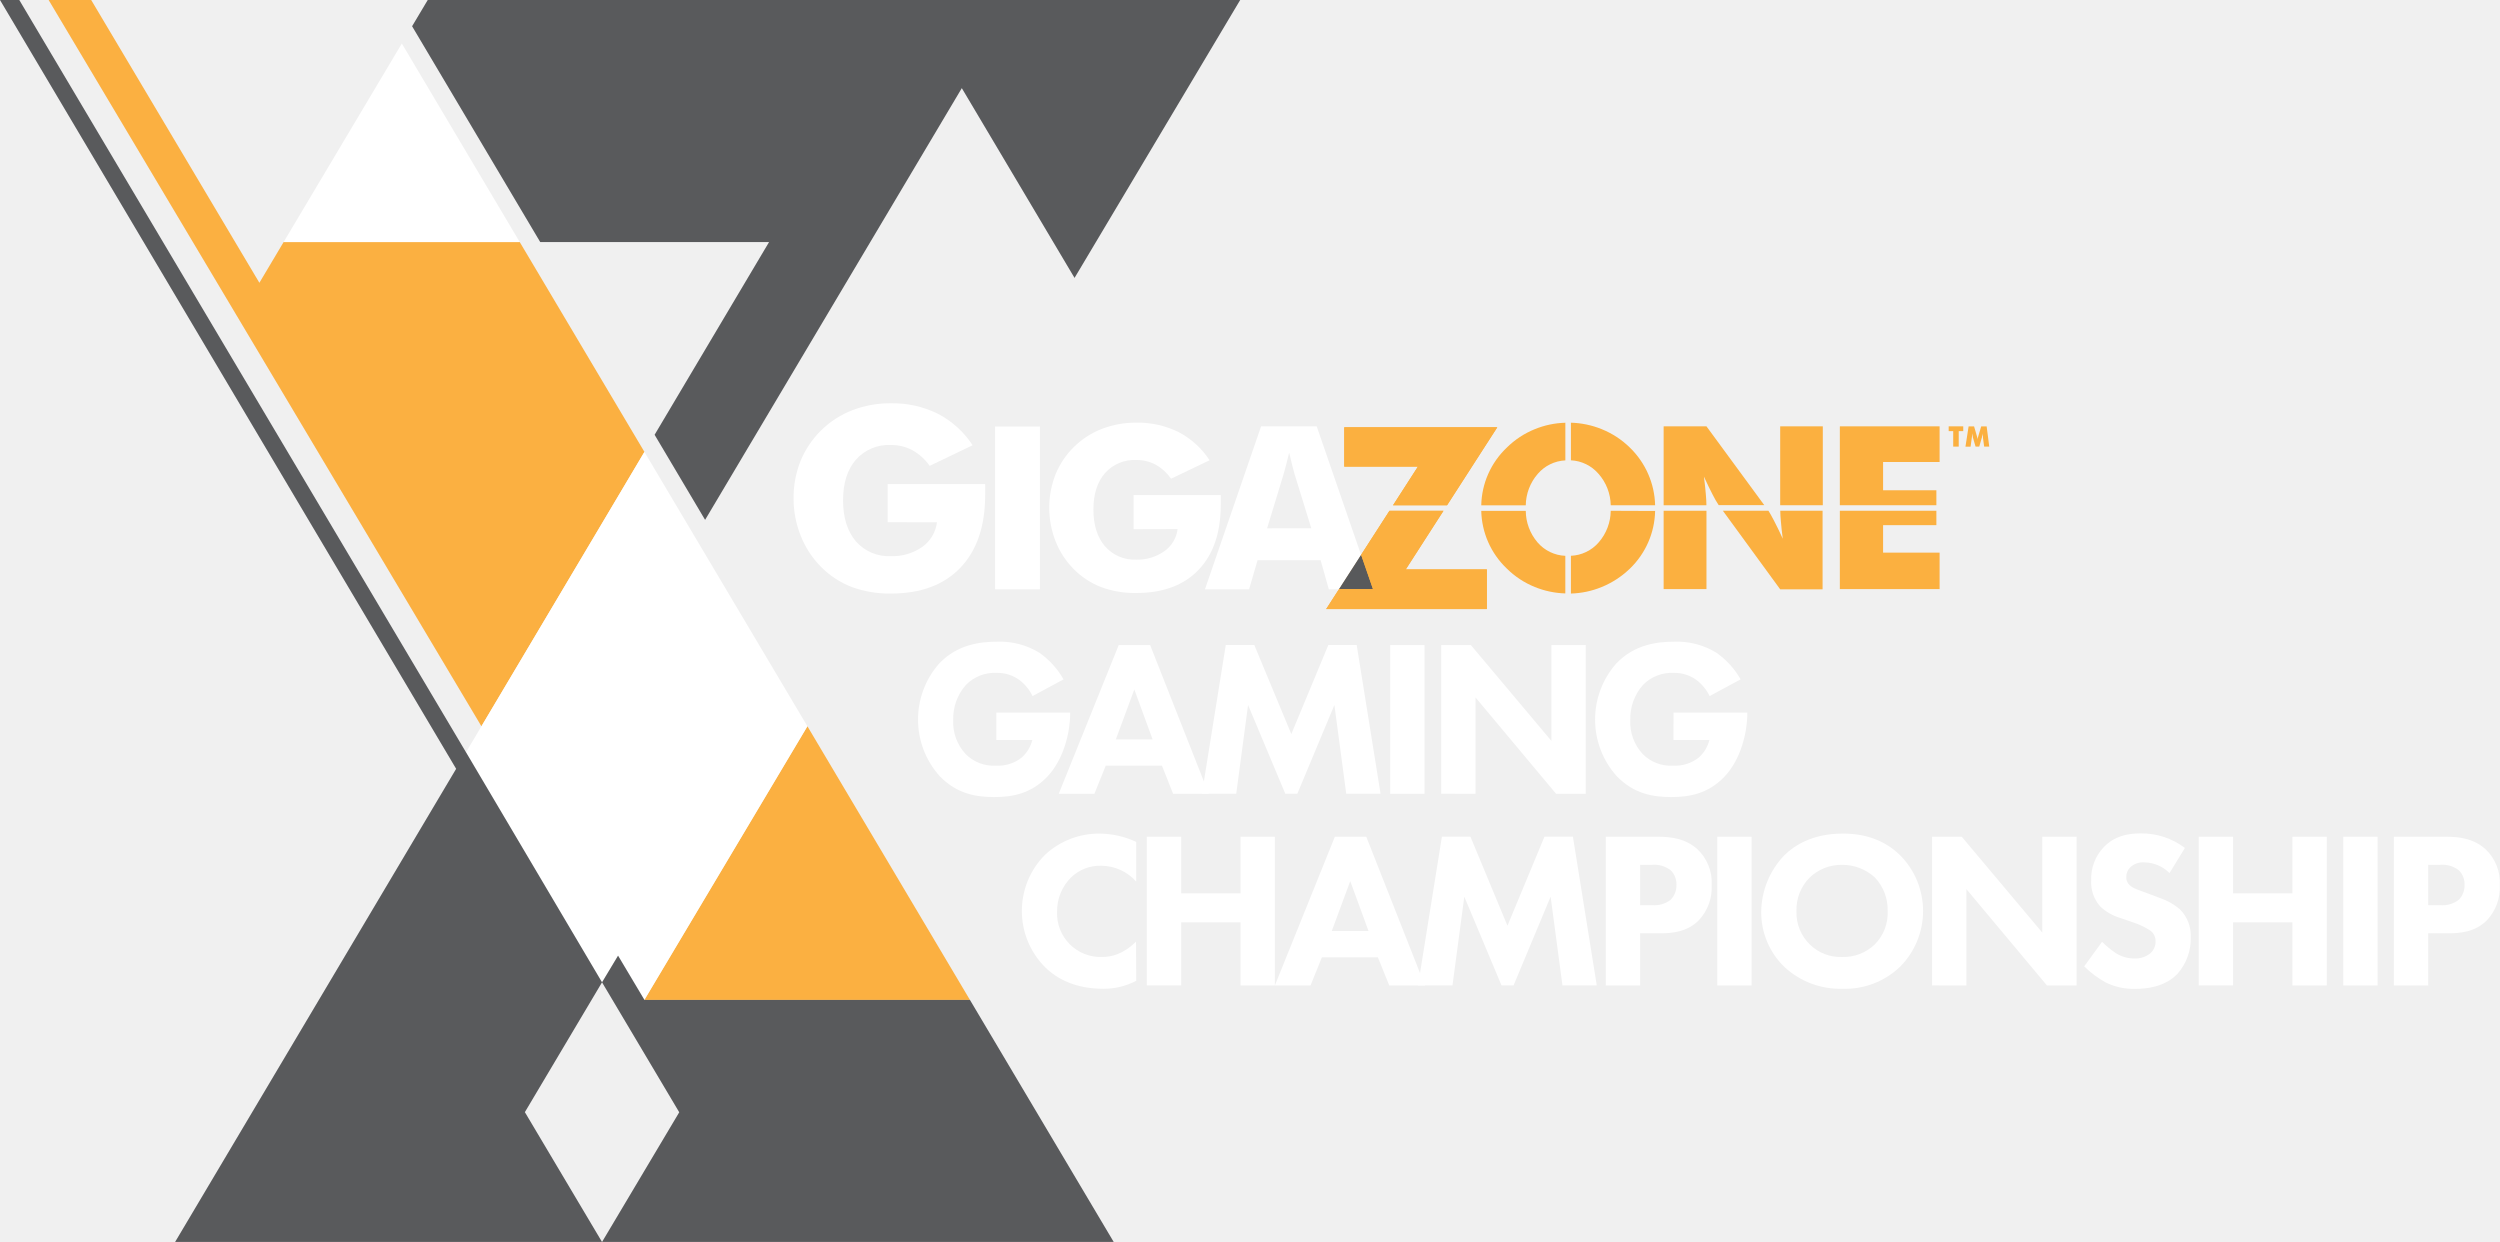
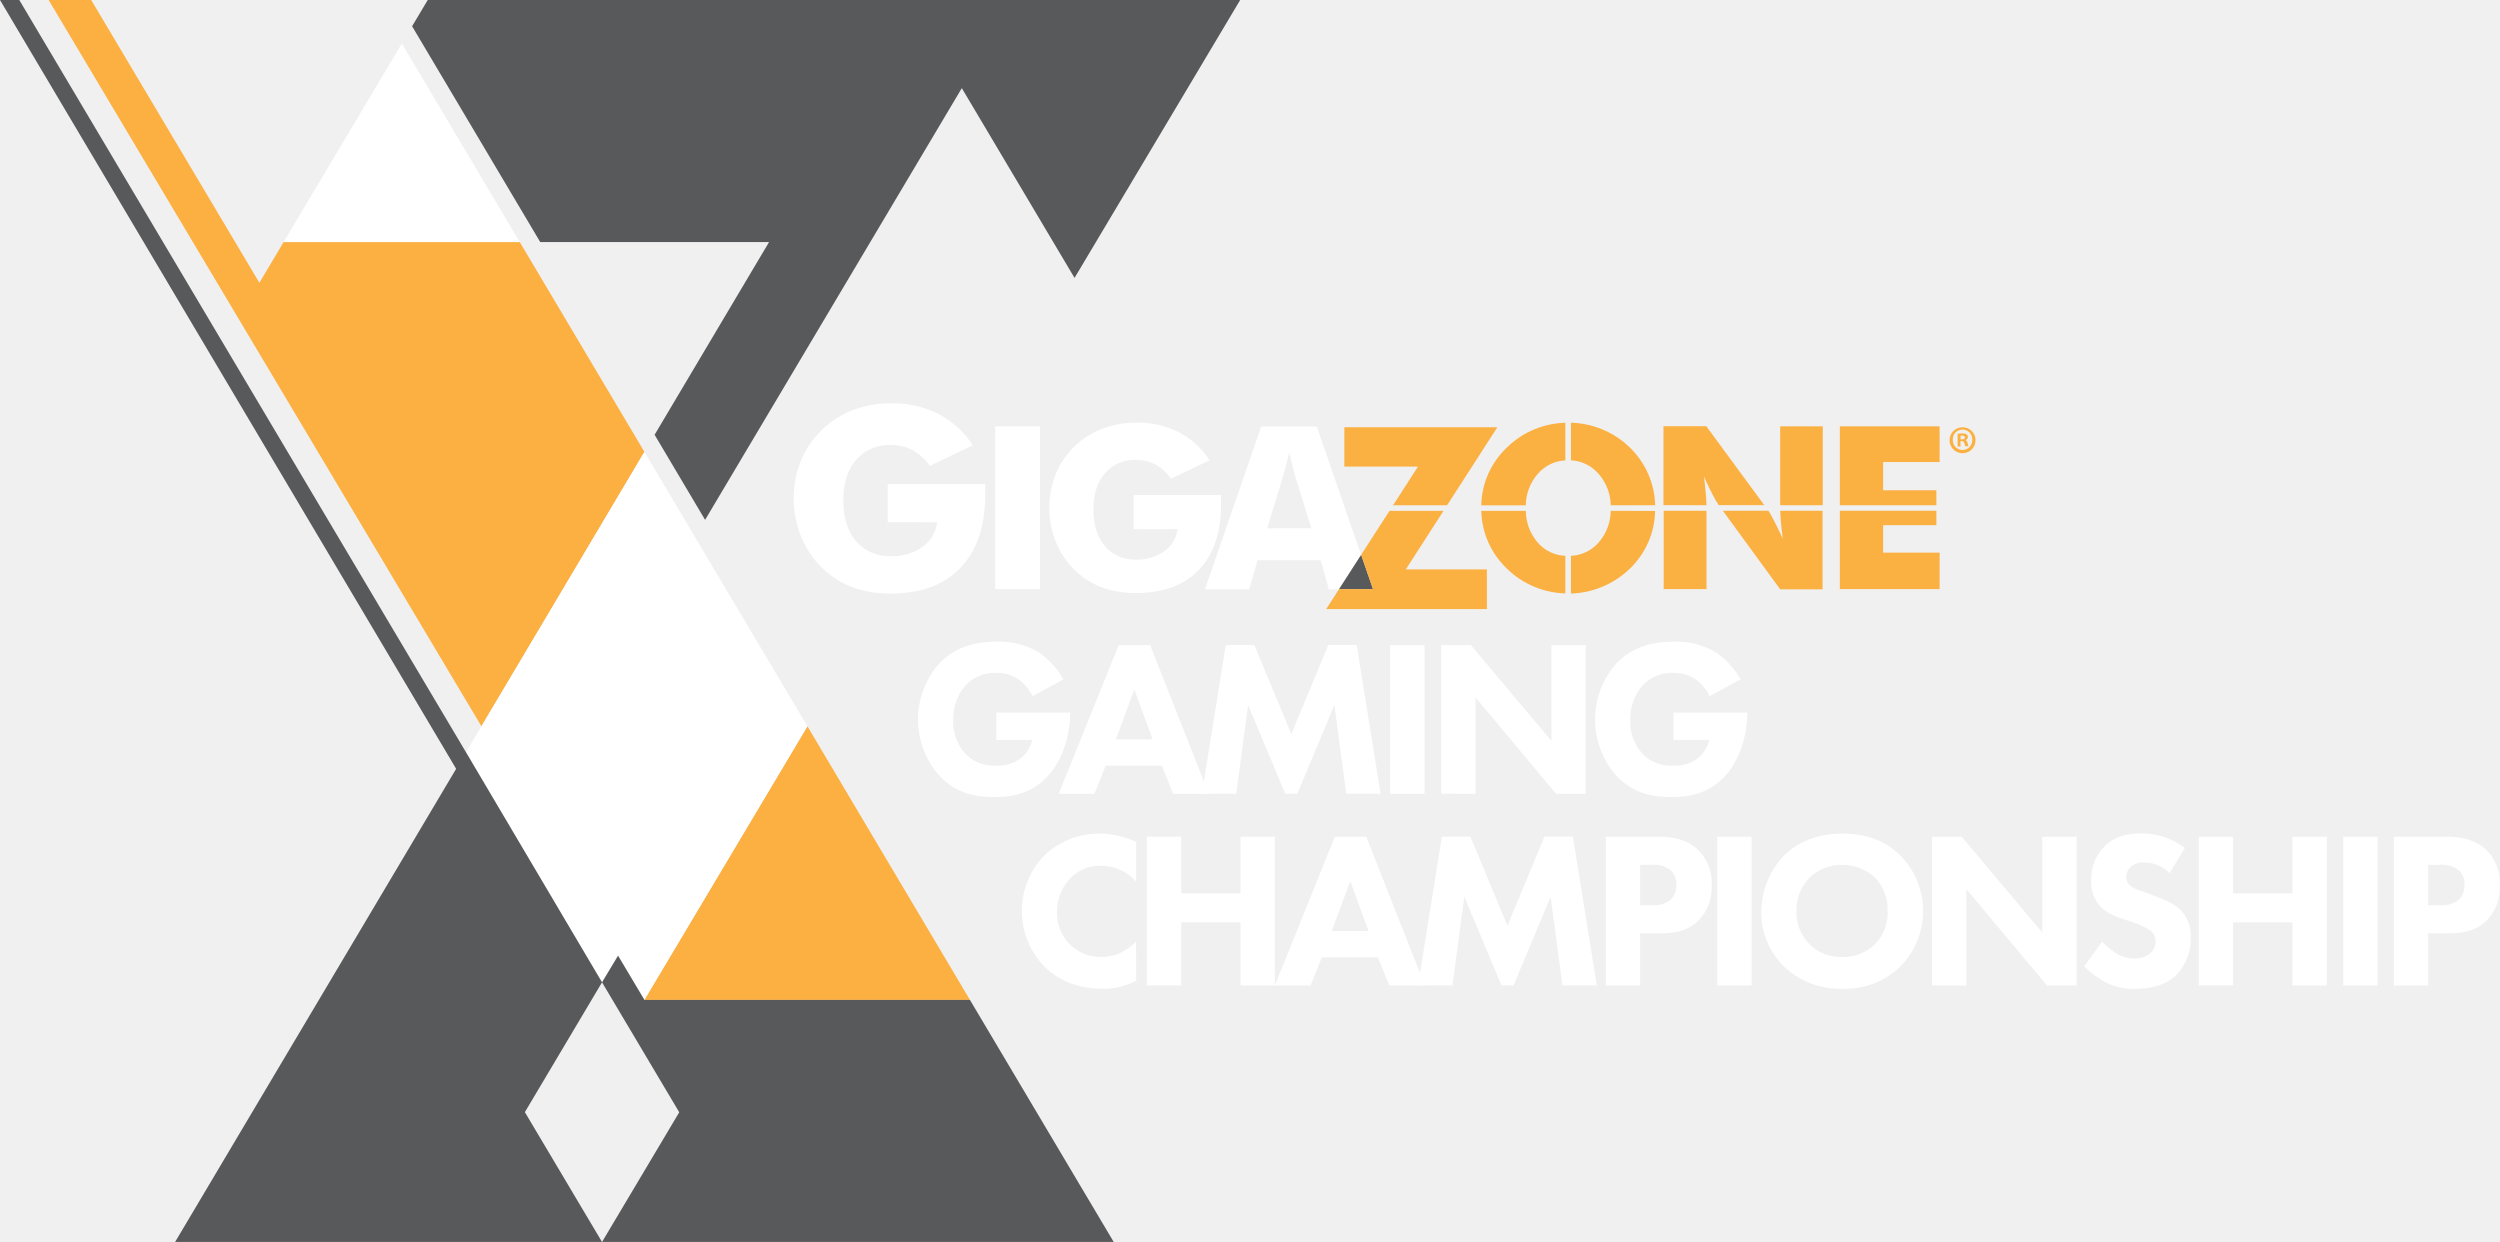
<svg xmlns="http://www.w3.org/2000/svg" viewBox="0 0 589.67 292.94">
  <defs>
-     <style>.a{fill:none;}.b{fill:#fbb040;}.c{fill:#fff;}.d{fill:#58595b;}.e{clip-path:url(#a);}.f{fill:#fbb041;}.g{fill:#595a5c;}</style>
-     <clipPath id="a" transform="translate(0 0)">
-       <rect class="a" width="292.52" height="292.94" />
-     </clipPath>
+     <style>.a{fill:#fff;}.b{fill:#fbb041;}.c{fill:#58595b;}.d{fill:#fbb042;}</style>
  </defs>
-   <polygon class="b" points="328.57 119.18 341.31 119.18 353.16 100.78 317.07 100.78 317.07 110.06 334.44 110.06 328.57 119.18" />
-   <polygon class="b" points="340.47 120.48 327.73 120.48 321.04 130.86 315.83 138.95 312.8 143.66 350.7 143.66 350.7 134.31 331.57 134.31 340.47 120.48" />
-   <path class="c" d="M209.37,123.17v-9h23q0,.44,0,1t0,1.55q0,11.07-5.84,17.18T210.11,140a25.6,25.6,0,0,1-9.27-1.57,20.53,20.53,0,0,1-7.25-4.79,21.65,21.65,0,0,1-4.73-7.28,23.43,23.43,0,0,1-1.68-8.8,23.2,23.2,0,0,1,1.64-8.83,21.7,21.7,0,0,1,12.29-12,24.81,24.81,0,0,1,9-1.61,24.06,24.06,0,0,1,11.14,2.49,21.78,21.78,0,0,1,8.16,7.41l-10.13,4.86a12.32,12.32,0,0,0-4.09-3.7,10.6,10.6,0,0,0-5.08-1.22,10.33,10.33,0,0,0-8.26,3.5q-3,3.5-3,9.56t3,9.64a10.31,10.31,0,0,0,8.26,3.52,12.21,12.21,0,0,0,7.42-2.18,8.35,8.35,0,0,0,3.47-5.81Z" transform="translate(0 0)" />
-   <path class="c" d="M234.71,139v-38.4h10.57V139Z" transform="translate(0 0)" />
-   <path class="c" d="M267.38,124.82v-8.05h20.56q0,.39,0,.86t0,1.39q0,9.91-5.23,15.38T268,139.87a22.91,22.91,0,0,1-8.3-1.4,18.38,18.38,0,0,1-6.49-4.29,19.39,19.39,0,0,1-4.24-6.52,21.68,21.68,0,0,1,0-15.79,19.43,19.43,0,0,1,11-10.74A22.21,22.21,0,0,1,268,99.69a21.55,21.55,0,0,1,10,2.23,19.51,19.51,0,0,1,7.3,6.64l-9.08,4.35a11,11,0,0,0-3.66-3.32A9.48,9.48,0,0,0,268,108.5a9.25,9.25,0,0,0-7.4,3.13q-2.7,3.13-2.7,8.56t2.7,8.63A9.24,9.24,0,0,0,268,132a10.93,10.93,0,0,0,6.65-2,7.48,7.48,0,0,0,3.11-5.21Z" transform="translate(0 0)" />
-   <path class="a" d="M304.87,110.08l-.81-3.3q-.34,1.42-.67,2.7t-.67,2.47l-3.86,12.67h10.41l-3.91-12.67Q305.19,111.36,304.87,110.08Z" transform="translate(0 0)" />
-   <path class="c" d="M310.57,100.56H297.45L284.21,139h10.41l2-6.87h14.87l1.94,6.87h2.4l5.21-8.09Zm-11.7,24.05,3.86-12.67q.34-1.18.67-2.47t.67-2.7l.81,3.3q.32,1.29.5,1.86l3.91,12.67Z" transform="translate(0 0)" />
-   <polygon class="d" points="321.04 130.86 315.83 138.95 323.84 138.95 321.04 130.86" />
-   <path class="b" d="M402.49,119.17c0-.75-.06-1.58-.13-2.48q-.14-1.86-.46-4.27,1.13,2.46,2.08,4.29a22,22,0,0,0,1.4,2.43l0,0h10.75L402.5,100.56H392.4v18.61Z" transform="translate(0 0)" />
-   <rect class="b" x="419.89" y="100.56" width="10.05" height="18.61" />
-   <rect class="b" x="392.4" y="120.47" width="10.1" height="18.48" />
-   <path class="b" d="M419.91,120.47c0,.72.06,1.5.13,2.35q.14,1.86.46,4.25-1.15-2.52-2.11-4.34-.84-1.6-1.27-2.26H406.37L419.89,139h10V120.47Z" transform="translate(0 0)" />
-   <polygon class="b" points="444.16 123.87 456.73 123.87 456.73 120.47 433.96 120.47 433.96 138.95 457.49 138.95 457.49 130.35 444.16 130.35 444.16 123.87" />
-   <polygon class="b" points="433.96 100.56 433.96 119.17 456.73 119.17 456.73 115.64 444.16 115.64 444.16 108.97 457.49 108.97 457.49 100.56 433.96 100.56" />
-   <path class="b" d="M379.92,120.48a11.51,11.51,0,0,1-2.82,7.43,9.15,9.15,0,0,1-6.57,3.18V140a20.63,20.63,0,0,0,7.21-1.52,21,21,0,0,0,6.71-4.37,19.43,19.43,0,0,0,5.94-13.59Z" transform="translate(0 0)" />
-   <path class="b" d="M377.06,111.78a11.46,11.46,0,0,1,2.86,7.4h10.47a19.59,19.59,0,0,0-5.94-13.59,20.32,20.32,0,0,0-6.67-4.37,20.79,20.79,0,0,0-7.25-1.52v8.87A9.19,9.19,0,0,1,377.06,111.78Z" transform="translate(0 0)" />
-   <polygon class="b" points="328.57 119.18 341.31 119.18 353.16 100.78 317.07 100.78 317.07 110.06 334.44 110.06 328.57 119.18" />
-   <polygon class="b" points="340.47 120.48 327.73 120.48 321.04 130.86 323.84 138.95 315.83 138.95 312.8 143.66 350.7 143.66 350.7 134.31 331.57 134.31 340.47 120.48" />
-   <path class="b" d="M362.66,127.94a11.56,11.56,0,0,1-2.78-7.45h-10.5a19.36,19.36,0,0,0,6,13.59,20.09,20.09,0,0,0,6.62,4.37,20.64,20.64,0,0,0,7.21,1.52v-8.87A9.12,9.12,0,0,1,362.66,127.94Z" transform="translate(0 0)" />
-   <path class="b" d="M362,101.23a20.09,20.09,0,0,0-6.62,4.37,19.3,19.3,0,0,0-6,13.59h10.5a11.52,11.52,0,0,1,2.82-7.41,9.13,9.13,0,0,1,6.52-3.19V99.71A20.6,20.6,0,0,0,362,101.23Z" transform="translate(0 0)" />
-   <path class="b" d="M460.7,105.34v-3.65h-1.07v-1.13h3.44v1.13H462v3.65Z" transform="translate(0 0)" />
-   <path class="b" d="M469.2,105.34H468l-.28-2.07c0-.15,0-.31-.05-.49s0-.37,0-.58a5.79,5.79,0,0,1-.18.76l0,.14-.65,2.24h-.87l-.65-2.24,0-.14a5.32,5.32,0,0,1-.18-.75c0,.18,0,.36,0,.54s0,.35-.06.53l-.28,2.07h-1.21l.74-4.78h1.29l.72,2.47,0,.08a3.23,3.23,0,0,1,.13.57,2.38,2.38,0,0,1,0-.28q0-.16.1-.37l.73-2.46h1.29Z" transform="translate(0 0)" />
-   <path class="c" d="M235,168.08h17.41v.37c0,4.26-1.52,10.73-5.42,14.78S238.67,188,234.51,188s-8.73-.68-12.83-4.89a20,20,0,0,1-.11-26.66c4.31-4.47,9.62-5.1,13.78-5.1a17.68,17.68,0,0,1,9.83,2.63,19.4,19.4,0,0,1,5.68,6.26l-7.31,3.94a10.62,10.62,0,0,0-3.1-3.79,8.8,8.8,0,0,0-5.36-1.68,9.49,9.49,0,0,0-7.26,2.84,12,12,0,0,0-3,8.31,11,11,0,0,0,2.94,8,9.22,9.22,0,0,0,7.1,2.73,9,9,0,0,0,6.1-1.89,8.19,8.19,0,0,0,2.52-4.15H235Z" transform="translate(0 0)" />
-   <path class="c" d="M274.07,180.6H260.81l-2.68,6.63h-8.41l14.15-35.08h7.41l13.83,35.08H276.7Zm-2.21-6.2-4.31-11.78-4.36,11.78Z" transform="translate(0 0)" />
-   <path class="c" d="M283.49,187.22l5.63-35.08h6.73l8.73,21,8.73-21H320l5.63,35.08h-8.1l-2.79-20.93L306,187.22h-2.84l-8.78-20.93-2.79,20.93Z" transform="translate(0 0)" />
-   <path class="c" d="M336,152.15v35.08h-8.1V152.15Z" transform="translate(0 0)" />
-   <path class="c" d="M339.93,187.22V152.15h7l19,22.61V152.15h8.1v35.08h-7l-19-22.72v22.72Z" transform="translate(0 0)" />
-   <path class="c" d="M394.73,168.08h17.4v.37c0,4.26-1.52,10.73-5.42,14.78S398.36,188,394.2,188s-8.73-.68-12.83-4.89a20,20,0,0,1-.1-26.66c4.31-4.47,9.62-5.1,13.78-5.1a17.67,17.67,0,0,1,9.83,2.63,19.39,19.39,0,0,1,5.68,6.26l-7.31,3.94a10.62,10.62,0,0,0-3.1-3.79,8.8,8.8,0,0,0-5.36-1.68,9.49,9.49,0,0,0-7.26,2.84,12,12,0,0,0-3,8.31,11,11,0,0,0,2.94,8,9.22,9.22,0,0,0,7.1,2.73,9,9,0,0,0,6.1-1.89,8.2,8.2,0,0,0,2.52-4.15h-8.47Z" transform="translate(0 0)" />
-   <path class="c" d="M268,231.33a16.31,16.31,0,0,1-7.73,1.89c-6.47,0-10.83-2.21-13.78-5.1a18.79,18.79,0,0,1,0-26.5,18.62,18.62,0,0,1,13.09-5,20.89,20.89,0,0,1,8.41,1.95v9.36a11.12,11.12,0,0,0-8.2-3.73,9.84,9.84,0,0,0-7.15,2.74,11.23,11.23,0,0,0-3.31,8.1,10.26,10.26,0,0,0,10.62,10.68c2.1,0,4.94-.58,8-3.63Z" transform="translate(0 0)" />
-   <path class="c" d="M278.6,210.71h14V197.36h8.1v35.08h-8.1V217.55h-14v14.88h-8.1V197.36h8.1Z" transform="translate(0 0)" />
-   <path class="c" d="M325,225.81H311.79l-2.68,6.63H300.7l14.15-35.08h7.41l13.83,35.08h-8.41Zm-2.21-6.21-4.31-11.78-4.36,11.78Z" transform="translate(0 0)" />
-   <path class="c" d="M334.47,232.43l5.63-35.08h6.73l8.73,21,8.73-21H371l5.63,35.08h-8.1l-2.79-20.93L357,232.43h-2.84l-8.78-20.93-2.79,20.93Z" transform="translate(0 0)" />
-   <path class="c" d="M391.11,197.36c3.05,0,6.42.42,9.2,2.89a10.79,10.79,0,0,1,3.42,8.52,11.28,11.28,0,0,1-3,8.26c-2.79,2.84-6.47,3.1-8.94,3.1h-4.94v12.31h-8.1V197.36Zm-4.26,16.14h2.89a6.2,6.2,0,0,0,4.36-1.31,4.88,4.88,0,0,0,1.32-3.47,4.63,4.63,0,0,0-1.32-3.42,6.31,6.31,0,0,0-4.52-1.31h-2.73Z" transform="translate(0 0)" />
-   <path class="c" d="M413.15,197.36v35.08h-8.1V197.36Z" transform="translate(0 0)" />
-   <path class="c" d="M448.12,201.67a18.66,18.66,0,0,1,0,26.4,18.73,18.73,0,0,1-13.57,5.15,19.31,19.31,0,0,1-13.67-5.15,17.91,17.91,0,0,1-5.47-13,19.58,19.58,0,0,1,5.42-13.3c2.37-2.37,6.73-5.15,13.73-5.15C440,196.57,444.6,198.25,448.12,201.67ZM426.83,207a10.74,10.74,0,0,0-3.1,7.94,10.47,10.47,0,0,0,3.21,7.89,10.31,10.31,0,0,0,7.52,2.89,10.62,10.62,0,0,0,7.78-3,10.51,10.51,0,0,0,3-7.84,11.05,11.05,0,0,0-3-7.89,11.25,11.25,0,0,0-7.73-3A10.76,10.76,0,0,0,426.83,207Z" transform="translate(0 0)" />
-   <path class="c" d="M455.71,232.43V197.36h7l19,22.61V197.36h8.1v35.08h-7l-19-22.72v22.72Z" transform="translate(0 0)" />
-   <path class="c" d="M511.72,205.93a8.54,8.54,0,0,0-5.89-2.52,4.38,4.38,0,0,0-3.42,1.21,3.13,3.13,0,0,0-.89,2.21,2.46,2.46,0,0,0,.79,1.95c.84.79,2.05,1.11,4.42,2l2.63,1a14.07,14.07,0,0,1,4.79,2.68,8.75,8.75,0,0,1,2.58,6.52,12.57,12.57,0,0,1-3.1,8.68c-3.1,3.26-7.62,3.58-9.94,3.58a14.87,14.87,0,0,1-6.94-1.47,22.31,22.31,0,0,1-5.15-3.84l4.21-5.79a21.41,21.41,0,0,0,3.26,2.68,8.14,8.14,0,0,0,4.42,1.26,5.6,5.6,0,0,0,3.68-1.21,3.63,3.63,0,0,0,1.26-2.84,3.09,3.09,0,0,0-1.21-2.52,17.1,17.1,0,0,0-4.1-1.95l-2.89-1a11.82,11.82,0,0,1-4.89-2.79,8.62,8.62,0,0,1-2.1-6.1,10.78,10.78,0,0,1,3-7.89c2.47-2.52,5.42-3.21,8.68-3.21A17,17,0,0,1,515.35,200Z" transform="translate(0 0)" />
-   <path class="c" d="M526.71,210.71h14V197.36h8.1v35.08h-8.1V217.55h-14v14.88h-8.1V197.36h8.1Z" transform="translate(0 0)" />
-   <path class="c" d="M560.8,197.36v35.08h-8.1V197.36Z" transform="translate(0 0)" />
-   <path class="c" d="M577,197.36c3.05,0,6.42.42,9.2,2.89a10.78,10.78,0,0,1,3.42,8.52,11.28,11.28,0,0,1-3,8.26c-2.79,2.84-6.47,3.1-8.94,3.1h-4.94v12.31h-8.1V197.36Zm-4.26,16.14h2.89a6.21,6.21,0,0,0,4.37-1.31,4.89,4.89,0,0,0,1.31-3.47A4.63,4.63,0,0,0,580,205.3a6.32,6.32,0,0,0-4.52-1.31h-2.74Z" transform="translate(0 0)" />
-   <g class="e">
-     <polygon class="f" points="152 235.81 152.02 235.85 228.78 235.85 190.44 171.3 152 235.81" />
-     <polygon class="f" points="11.47 0 113.51 171.23 113.56 171.3 152 106.59 122.59 57.09 66.9 57.09 61.18 66.7 21.51 0 11.47 0" />
-     <polygon class="g" points="100.89 0 97.2 6.19 127.42 57.09 181.4 57.09 154.4 102.55 166.31 122.62 226.86 20.79 253.45 65.55 292.52 0 100.89 0" />
-     <path class="g" d="M109.44,178.24l-1.84,3.1Z" transform="translate(0 0)" />
-     <polygon class="c" points="66.9 57.09 122.59 57.09 94.78 10.26 66.9 57.09" />
-     <polygon class="c" points="152 106.59 142.04 123.36 113.56 171.3 109.92 177.43 142.01 231.7 145.78 225.37 152 235.81 190.44 171.3 152 106.59" />
-     <path class="g" d="M142,231.7l18.21,30.65L142,292.94H262.69l-33.91-57.09H152l0,0-6.22-10.44ZM0,0,107.59,181.34,41.3,292.94H142L123.8,262.32,142,231.7l-32.09-54.27L4.55,0Z" transform="translate(0 0)" />
-   </g>
+   <path class="a" d="M235,168.08h17.41v.37c0,4.26-1.52,10.73-5.42,14.78S238.67,188,234.51,188s-8.73-.68-12.83-4.89a20,20,0,0,1-.11-26.66c4.31-4.47,9.62-5.1,13.78-5.1a17.68,17.68,0,0,1,9.83,2.63,19.4,19.4,0,0,1,5.68,6.26l-7.31,3.94a10.62,10.62,0,0,0-3.1-3.79,8.8,8.8,0,0,0-5.36-1.68,9.49,9.49,0,0,0-7.26,2.84,12,12,0,0,0-3,8.31,11,11,0,0,0,2.94,8,9.22,9.22,0,0,0,7.1,2.73,9,9,0,0,0,6.1-1.89,8.19,8.19,0,0,0,2.52-4.15H235Z" transform="translate(0 0)" />
+   <path class="a" d="M274.07,180.6H260.81l-2.68,6.63h-8.41l14.15-35.08h7.41l13.83,35.08H276.7Zm-2.21-6.2-4.31-11.78-4.36,11.78Z" transform="translate(0 0)" />
+   <path class="a" d="M283.49,187.22l5.63-35.08h6.73l8.73,21,8.73-21H320l5.63,35.08h-8.1l-2.79-20.93L306,187.22h-2.84l-8.78-20.93-2.79,20.93Z" transform="translate(0 0)" />
+   <path class="a" d="M336,152.15v35.08h-8.1V152.15Z" transform="translate(0 0)" />
+   <path class="a" d="M339.93,187.22V152.15h7l19,22.61V152.15h8.1v35.08h-7l-19-22.72v22.72Z" transform="translate(0 0)" />
+   <path class="a" d="M394.73,168.08h17.4v.37c0,4.26-1.52,10.73-5.42,14.78S398.36,188,394.2,188s-8.73-.68-12.83-4.89a20,20,0,0,1-.1-26.66c4.31-4.47,9.62-5.1,13.78-5.1a17.67,17.67,0,0,1,9.83,2.63,19.39,19.39,0,0,1,5.68,6.26l-7.31,3.94a10.62,10.62,0,0,0-3.1-3.79,8.8,8.8,0,0,0-5.36-1.68,9.49,9.49,0,0,0-7.26,2.84,12,12,0,0,0-3,8.31,11,11,0,0,0,2.94,8,9.22,9.22,0,0,0,7.1,2.73,9,9,0,0,0,6.1-1.89,8.2,8.2,0,0,0,2.52-4.15h-8.47Z" transform="translate(0 0)" />
+   <path class="a" d="M268,231.33a16.31,16.31,0,0,1-7.73,1.89c-6.47,0-10.83-2.21-13.78-5.1a18.79,18.79,0,0,1,0-26.5,18.62,18.62,0,0,1,13.09-5,20.89,20.89,0,0,1,8.41,1.95v9.36a11.12,11.12,0,0,0-8.2-3.73,9.84,9.84,0,0,0-7.15,2.74,11.23,11.23,0,0,0-3.31,8.1,10.26,10.26,0,0,0,10.62,10.68c2.1,0,4.94-.58,8-3.63Z" transform="translate(0 0)" />
+   <path class="a" d="M278.6,210.71h14V197.36h8.1v35.08h-8.1V217.55h-14v14.88h-8.1V197.36h8.1Z" transform="translate(0 0)" />
+   <path class="a" d="M325,225.81H311.79l-2.68,6.63H300.7l14.15-35.08h7.41l13.83,35.08h-8.41Zm-2.21-6.21-4.31-11.78-4.36,11.78Z" transform="translate(0 0)" />
+   <path class="a" d="M334.47,232.43l5.63-35.08h6.73l8.73,21,8.73-21H371l5.63,35.08h-8.1l-2.79-20.93L357,232.43h-2.84l-8.78-20.93-2.79,20.93Z" transform="translate(0 0)" />
+   <path class="a" d="M391.11,197.36c3.05,0,6.42.42,9.2,2.89a10.79,10.79,0,0,1,3.42,8.52,11.28,11.28,0,0,1-3,8.26c-2.79,2.84-6.47,3.1-8.94,3.1h-4.94v12.31h-8.1V197.36Zm-4.26,16.14h2.89a6.2,6.2,0,0,0,4.36-1.31,4.88,4.88,0,0,0,1.32-3.47,4.63,4.63,0,0,0-1.32-3.42,6.31,6.31,0,0,0-4.52-1.31h-2.73Z" transform="translate(0 0)" />
+   <path class="a" d="M413.15,197.36v35.08h-8.1V197.36Z" transform="translate(0 0)" />
+   <path class="a" d="M448.12,201.67a18.66,18.66,0,0,1,0,26.4,18.73,18.73,0,0,1-13.57,5.15,19.31,19.31,0,0,1-13.67-5.15,17.91,17.91,0,0,1-5.47-13,19.58,19.58,0,0,1,5.42-13.3c2.37-2.37,6.73-5.15,13.73-5.15C440,196.57,444.6,198.25,448.12,201.67ZM426.83,207a10.74,10.74,0,0,0-3.1,7.94,10.47,10.47,0,0,0,3.21,7.89,10.31,10.31,0,0,0,7.52,2.89,10.62,10.62,0,0,0,7.78-3,10.51,10.51,0,0,0,3-7.84,11.05,11.05,0,0,0-3-7.89,11.25,11.25,0,0,0-7.73-3A10.76,10.76,0,0,0,426.83,207Z" transform="translate(0 0)" />
+   <path class="a" d="M455.71,232.43V197.36h7l19,22.61V197.36h8.1v35.08h-7l-19-22.72v22.72Z" transform="translate(0 0)" />
+   <path class="a" d="M511.72,205.93a8.54,8.54,0,0,0-5.89-2.52,4.38,4.38,0,0,0-3.42,1.21,3.13,3.13,0,0,0-.89,2.21,2.46,2.46,0,0,0,.79,1.95c.84.79,2.05,1.11,4.42,2l2.63,1a14.07,14.07,0,0,1,4.79,2.68,8.75,8.75,0,0,1,2.58,6.52,12.57,12.57,0,0,1-3.1,8.68c-3.1,3.26-7.62,3.58-9.94,3.58a14.87,14.87,0,0,1-6.94-1.47,22.31,22.31,0,0,1-5.15-3.84l4.21-5.79a21.41,21.41,0,0,0,3.26,2.68,8.14,8.14,0,0,0,4.42,1.26,5.6,5.6,0,0,0,3.68-1.21,3.63,3.63,0,0,0,1.26-2.84,3.09,3.09,0,0,0-1.21-2.52,17.1,17.1,0,0,0-4.1-1.95l-2.89-1a11.82,11.82,0,0,1-4.89-2.79,8.62,8.62,0,0,1-2.1-6.1,10.78,10.78,0,0,1,3-7.89c2.47-2.52,5.42-3.21,8.68-3.21A17,17,0,0,1,515.35,200Z" transform="translate(0 0)" />
+   <path class="a" d="M526.71,210.71h14V197.36h8.1v35.08h-8.1V217.55h-14v14.88h-8.1V197.36h8.1Z" transform="translate(0 0)" />
+   <path class="a" d="M560.8,197.36v35.08h-8.1V197.36Z" transform="translate(0 0)" />
+   <path class="a" d="M577,197.36c3.05,0,6.42.42,9.2,2.89a10.78,10.78,0,0,1,3.42,8.52,11.28,11.28,0,0,1-3,8.26c-2.79,2.84-6.47,3.1-8.94,3.1h-4.94v12.31h-8.1V197.36Zm-4.26,16.14h2.89a6.21,6.21,0,0,0,4.37-1.31,4.89,4.89,0,0,0,1.31-3.47A4.63,4.63,0,0,0,580,205.3a6.32,6.32,0,0,0-4.52-1.31h-2.74Z" transform="translate(0 0)" />
+   <polygon class="b" points="152 235.81 152.02 235.85 228.78 235.85 190.44 171.3 152 235.81" />
+   <polygon class="b" points="11.47 0 113.51 171.23 113.56 171.3 152 106.59 122.59 57.09 66.9 57.09 61.18 66.7 21.51 0 11.47 0" />
+   <polygon class="c" points="100.89 0 97.2 6.19 127.42 57.09 181.4 57.09 154.4 102.55 166.31 122.62 226.86 20.79 253.45 65.55 292.52 0 100.89 0" />
+   <path class="c" d="M109.44,178.24l-1.84,3.1Z" transform="translate(0 0)" />
+   <polygon class="a" points="66.9 57.09 122.59 57.09 94.78 10.26 66.9 57.09" />
+   <polygon class="a" points="152 106.59 142.04 123.36 113.56 171.3 109.92 177.43 142.01 231.7 145.78 225.37 152 235.81 190.44 171.3 152 106.59" />
+   <path class="c" d="M142,231.7l18.21,30.65L142,292.94H262.69l-33.91-57.09H152l0,0-6.22-10.44ZM0,0,107.59,181.34,41.3,292.94H142L123.8,262.32,142,231.7l-32.09-54.27L4.55,0Z" transform="translate(0 0)" />
+   <path class="a" d="M209.39,123.17v-9h23q0,.44,0,1t0,1.55q0,11.07-5.84,17.18T210.12,140a25.61,25.61,0,0,1-9.27-1.57,20.54,20.54,0,0,1-7.25-4.79,21.64,21.64,0,0,1-4.73-7.28,24.21,24.21,0,0,1,0-17.63,21.7,21.7,0,0,1,12.29-12,24.81,24.81,0,0,1,9-1.61,24.05,24.05,0,0,1,11.14,2.49,21.78,21.78,0,0,1,8.16,7.41l-10.13,4.86a12.33,12.33,0,0,0-4.08-3.7,10.61,10.61,0,0,0-5.08-1.22,10.33,10.33,0,0,0-8.26,3.5q-3,3.5-3,9.56t3,9.64a10.31,10.31,0,0,0,8.26,3.51,12.21,12.21,0,0,0,7.42-2.18,8.35,8.35,0,0,0,3.47-5.81Z" transform="translate(0 0)" />
+   <rect class="a" x="234.73" y="100.56" width="10.57" height="38.4" />
+   <path class="a" d="M267.39,124.82v-8.05H288c0,.26,0,.55,0,.87s0,.78,0,1.39q0,9.91-5.23,15.38T268,139.87a22.92,22.92,0,0,1-8.3-1.4,18.38,18.38,0,0,1-6.49-4.29,19.39,19.39,0,0,1-4.23-6.52,21.69,21.69,0,0,1,0-15.79,19.43,19.43,0,0,1,11-10.74A22.22,22.22,0,0,1,268,99.69a21.53,21.53,0,0,1,10,2.23,19.49,19.49,0,0,1,7.3,6.63l-9.08,4.35a11,11,0,0,0-3.66-3.32,9.48,9.48,0,0,0-4.55-1.09,9.25,9.25,0,0,0-7.4,3.13q-2.7,3.13-2.7,8.56t2.7,8.63A9.23,9.23,0,0,0,268,132a10.94,10.94,0,0,0,6.65-2,7.49,7.49,0,0,0,3.11-5.21Z" transform="translate(0 0)" />
+   <path class="a" d="M298.88,124.61l3.86-12.67q.34-1.18.67-2.47t.67-2.7l.81,3.3q.32,1.29.5,1.86l3.91,12.67Zm11.7-24H297.47L284.22,139h10.41l2-6.87H311.5l1.94,6.87h2.4l5.21-8.09Z" transform="translate(0 0)" />
+   <polygon class="c" points="321.05 130.86 315.84 138.95 323.85 138.95 321.05 130.86" />
+   <path class="d" d="M402.49,119.17q0-1.13-.13-2.48-.14-1.86-.46-4.27,1.13,2.47,2.08,4.29a21.79,21.79,0,0,0,1.4,2.43l0,0h10.75l-13.67-18.61h-10.1v18.61Z" transform="translate(0 0)" />
+   <rect class="d" x="419.89" y="100.56" width="10.04" height="18.61" />
+   <rect class="d" x="392.41" y="120.47" width="10.1" height="18.48" />
+   <path class="d" d="M419.91,120.47c0,.72.06,1.5.13,2.35q.14,1.86.46,4.25-1.15-2.52-2.11-4.34-.84-1.61-1.27-2.26H406.37L419.89,139h10V120.47Z" transform="translate(0 0)" />
+   <polygon class="d" points="444.17 123.87 456.73 123.87 456.73 120.47 433.96 120.47 433.96 138.95 457.49 138.95 457.49 130.35 444.17 130.35 444.17 123.87" />
+   <polygon class="d" points="433.96 100.56 433.96 119.17 456.73 119.17 456.73 115.64 444.17 115.64 444.17 108.98 457.49 108.98 457.49 100.56 433.96 100.56" />
+   <path class="d" d="M379.92,120.49a11.5,11.5,0,0,1-2.82,7.43,9.14,9.14,0,0,1-6.57,3.18V140a20.66,20.66,0,0,0,7.21-1.52,20.94,20.94,0,0,0,6.71-4.37,19.43,19.43,0,0,0,5.94-13.59Z" transform="translate(0 0)" />
+   <path class="d" d="M377.06,111.78a11.45,11.45,0,0,1,2.86,7.4H390.4a19.59,19.59,0,0,0-5.94-13.59,20.29,20.29,0,0,0-6.68-4.37,20.76,20.76,0,0,0-7.25-1.52v8.87a9.19,9.19,0,0,1,6.53,3.21" transform="translate(0 0)" />
+   <polygon class="d" points="328.58 119.18 341.32 119.18 353.17 100.78 317.09 100.78 317.09 110.06 334.45 110.06 328.58 119.18" />
+   <polygon class="d" points="340.48 120.49 327.74 120.49 321.05 130.86 323.85 138.95 315.84 138.95 312.81 143.66 350.71 143.66 350.71 134.31 331.58 134.31 340.48 120.49" />
+   <path class="d" d="M362.67,127.94a11.55,11.55,0,0,1-2.78-7.45h-10.5a19.37,19.37,0,0,0,6,13.59,20.09,20.09,0,0,0,6.62,4.37,20.67,20.67,0,0,0,7.21,1.52v-8.87a9.11,9.11,0,0,1-6.56-3.15" transform="translate(0 0)" />
+   <path class="d" d="M362,101.23a20.05,20.05,0,0,0-6.62,4.37,19.32,19.32,0,0,0-6,13.59h10.5a11.53,11.53,0,0,1,2.82-7.41,9.14,9.14,0,0,1,6.52-3.19V99.71a20.59,20.59,0,0,0-7.21,1.52" transform="translate(0 0)" />
+   <path class="d" d="M462.43,103.63h.33c.38,0,.69-.13.69-.44s-.2-.45-.64-.45a1.69,1.69,0,0,0-.38,0Zm0,1.69h-.69v-3a5.94,5.94,0,0,1,1.14-.09,1.86,1.86,0,0,1,1,.22.83.83,0,0,1,.29.65.76.76,0,0,1-.62.69v0a.88.88,0,0,1,.54.72,2.26,2.26,0,0,0,.22.75h-.74a2.53,2.53,0,0,1-.24-.73c-.06-.33-.24-.47-.62-.47h-.33Zm-1.83-1.56a2.31,2.31,0,0,0,2.32,2.38,2.28,2.28,0,0,0,2.27-2.36,2.3,2.3,0,1,0-4.59,0m5.36,0a3.06,3.06,0,1,1-3.05-3,3,3,0,0,1,3.05,3" transform="translate(0 0)" />
</svg>
